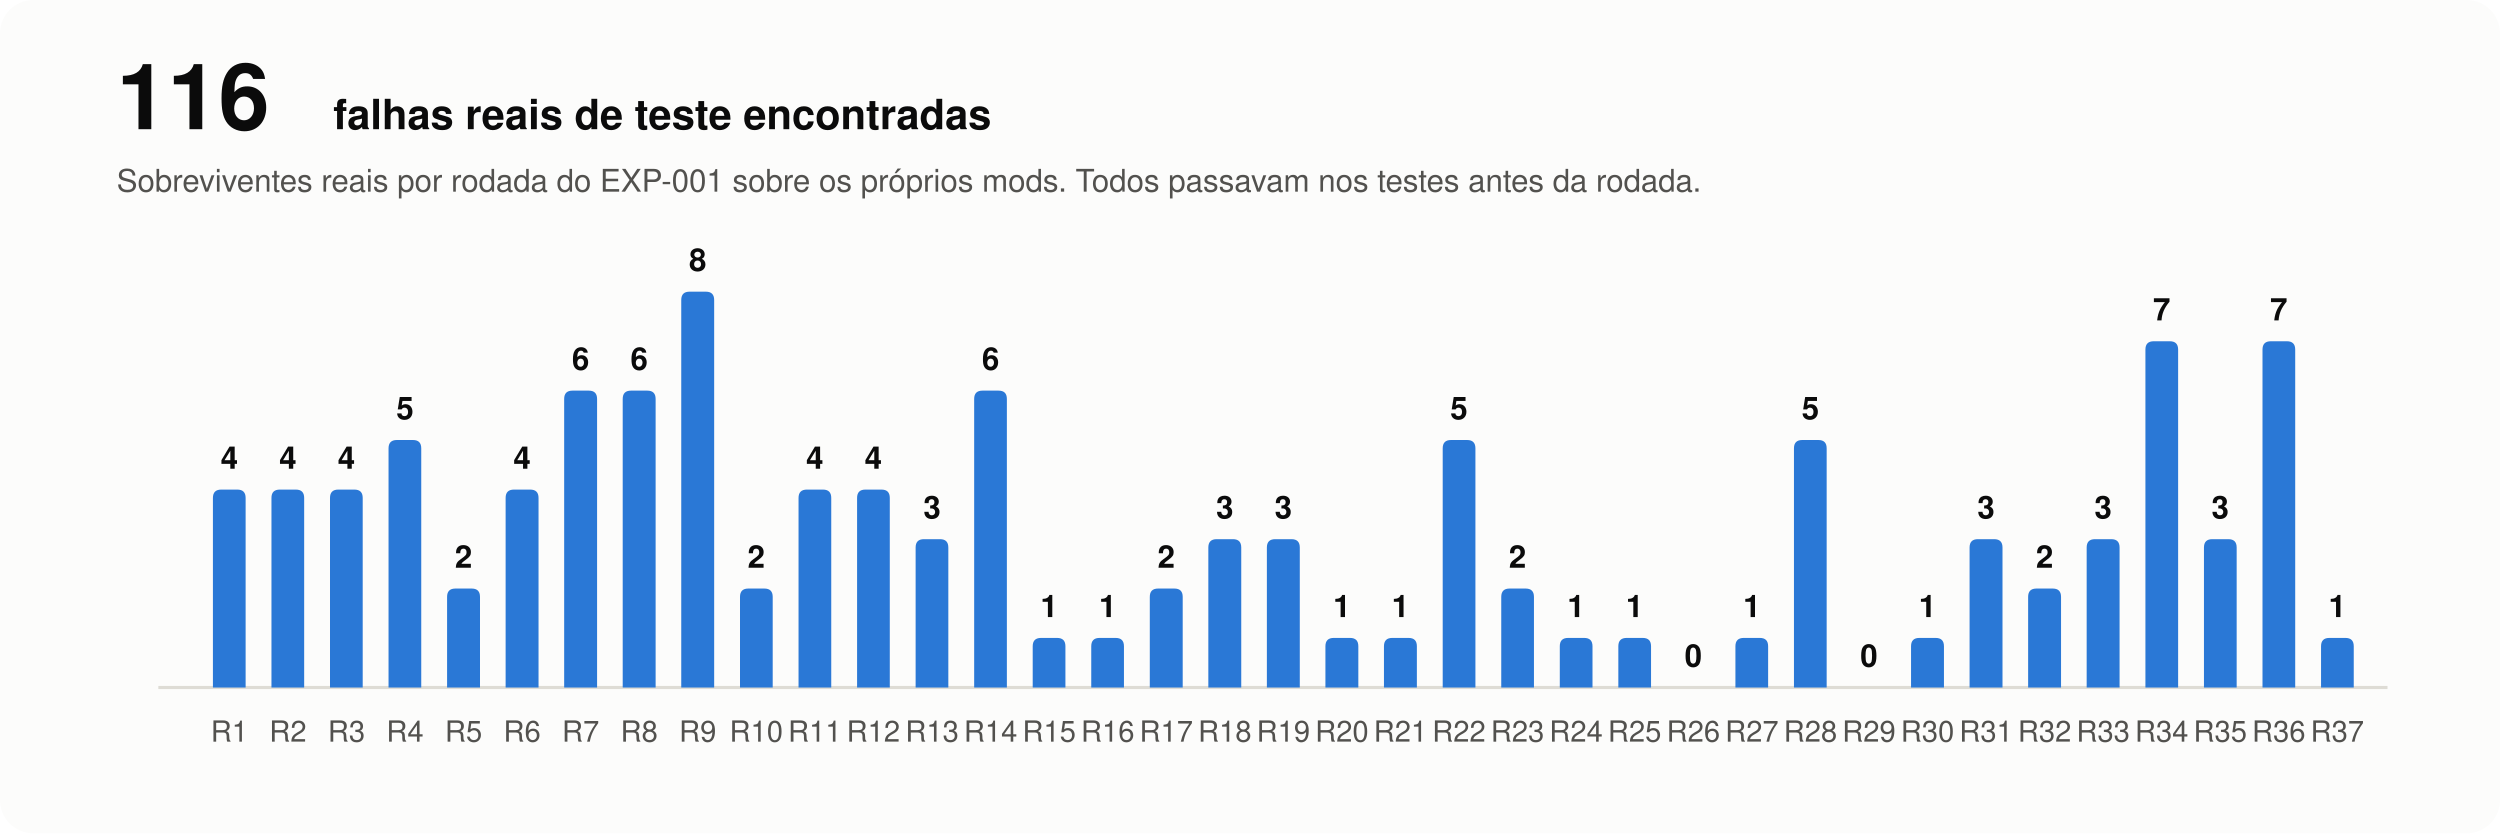
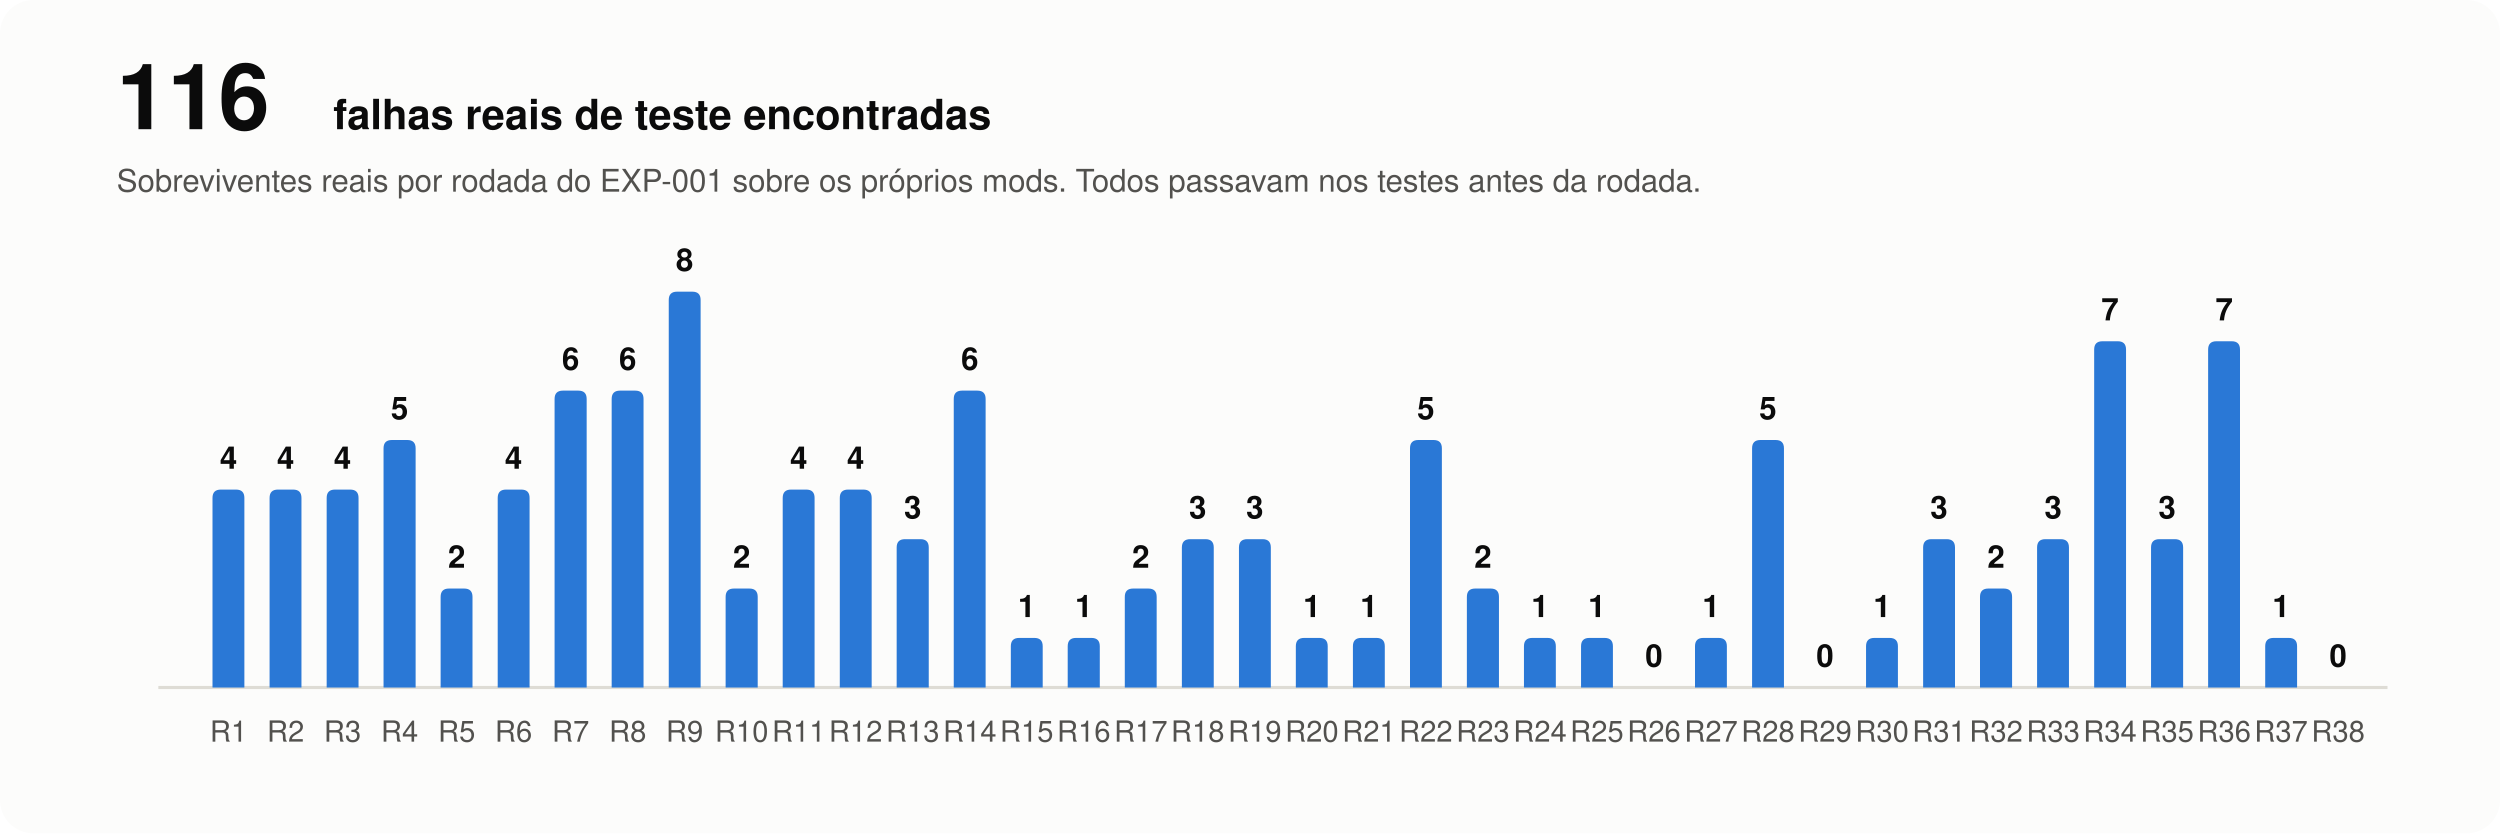
- <svg xmlns="http://www.w3.org/2000/svg" viewBox="0 0 1200 400" width="1200" height="400" role="img" aria-label="116 falhas reais de teste encontradas em 37 rodadas" font-family="ui-sans-serif, -apple-system, 'Segoe UI', Helvetica, Arial, sans-serif">
+ <svg xmlns="http://www.w3.org/2000/svg" viewBox="0 0 1200 400" width="1200" height="400" role="img" aria-label="116 falhas reais de teste encontradas em 38 rodadas" font-family="ui-sans-serif, -apple-system, 'Segoe UI', Helvetica, Arial, sans-serif">
  <style>
  .sup { fill: #fcfcfb; } .sup2 { fill: #f3f2ef; } .borda { stroke: #dedcd5; }
  .t1 { fill: #0b0b0b; } .t2 { fill: #52514e; } .t3 { fill: #8a887f; }
  .ac { fill: #2a78d6; } .acs { stroke: #2a78d6; } .acf { fill: #e8f1fb; }
  .ok { fill: #0f7a3d; } .okf { fill: #e3f3e8; }
  @media (prefers-color-scheme: dark) {
    .sup { fill: #1a1a19; } .sup2 { fill: #232322; } .borda { stroke: #3a3936; }
    .t1 { fill: #f0efec; } .t2 { fill: #c3c2b7; } .t3 { fill: #8f8d84; }
    .ac { fill: #3987e5; } .acs { stroke: #3987e5; } .acf { fill: #1d2c40; }
    .ok { fill: #4cc27a; } .okf { fill: #16301f; }
  }
  @media (prefers-reduced-motion: reduce) { * { animation: none !important; } }

  .barra { transform-box: fill-box; transform-origin: bottom; animation: cresce 1.1s cubic-bezier(.2,.8,.2,1); }
  @keyframes cresce { from { transform: scaleY(0); } to { transform: scaleY(1); } }
</style>
  <rect width="1200" height="400" rx="16" class="sup" />
  <text x="56" y="62" font-size="44" font-weight="800" class="t1">116</text>
  <text x="160" y="62" font-size="20" font-weight="700" class="t1">falhas reais de teste encontradas</text>
  <text x="56" y="92" font-size="15" class="t2">Sobreviventes reais por rodada do EXP-001 sobre os próprios mods. Todos passavam nos testes antes da rodada.</text>
  <line x1="76" y1="330" x2="1146" y2="330" class="borda" stroke-width="1.5" />
  <g class="barra">
-     <path d="M102.2,330 L102.2,239.0 Q102.2,235.0 106.2,235.0 L113.9,235.0 Q117.9,235.0 117.9,239.0 L117.9,330 Z" class="ac" />
-   </g>
-   <text x="110.1" y="225.0" font-size="15" font-weight="700" class="t1" text-anchor="middle">4</text>
-   <text x="110.1" y="356" font-size="14" class="t2" text-anchor="middle">R1</text>
-   <g class="barra">
-     <path d="M130.3,330 L130.3,239.0 Q130.3,235.0 134.3,235.0 L142.0,235.0 Q146.0,235.0 146.0,239.0 L146.0,330 Z" class="ac" />
-   </g>
-   <text x="138.2" y="225.0" font-size="15" font-weight="700" class="t1" text-anchor="middle">4</text>
-   <text x="138.2" y="356" font-size="14" class="t2" text-anchor="middle">R2</text>
-   <g class="barra">
-     <path d="M158.4,330 L158.4,239.0 Q158.4,235.0 162.4,235.0 L170.1,235.0 Q174.1,235.0 174.1,239.0 L174.1,330 Z" class="ac" />
-   </g>
-   <text x="166.3" y="225.0" font-size="15" font-weight="700" class="t1" text-anchor="middle">4</text>
-   <text x="166.3" y="356" font-size="14" class="t2" text-anchor="middle">R3</text>
-   <g class="barra">
-     <path d="M186.5,330 L186.5,215.2 Q186.5,211.2 190.5,211.2 L198.2,211.2 Q202.2,211.2 202.2,215.2 L202.2,330 Z" class="ac" />
-   </g>
-   <text x="194.4" y="201.2" font-size="15" font-weight="700" class="t1" text-anchor="middle">5</text>
-   <text x="194.4" y="356" font-size="14" class="t2" text-anchor="middle">R4</text>
-   <g class="barra">
-     <path d="M214.6,330 L214.6,286.5 Q214.6,282.5 218.6,282.5 L226.4,282.5 Q230.4,282.5 230.4,286.5 L230.4,330 Z" class="ac" />
-   </g>
-   <text x="222.5" y="272.5" font-size="15" font-weight="700" class="t1" text-anchor="middle">2</text>
-   <text x="222.5" y="356" font-size="14" class="t2" text-anchor="middle">R5</text>
-   <g class="barra">
-     <path d="M242.7,330 L242.7,239.0 Q242.7,235.0 246.7,235.0 L254.5,235.0 Q258.5,235.0 258.5,239.0 L258.5,330 Z" class="ac" />
-   </g>
-   <text x="250.6" y="225.0" font-size="15" font-weight="700" class="t1" text-anchor="middle">4</text>
-   <text x="250.6" y="356" font-size="14" class="t2" text-anchor="middle">R6</text>
-   <g class="barra">
-     <path d="M270.8,330 L270.8,191.5 Q270.8,187.5 274.8,187.5 L282.6,187.5 Q286.6,187.5 286.6,191.5 L286.6,330 Z" class="ac" />
-   </g>
-   <text x="278.7" y="177.5" font-size="15" font-weight="700" class="t1" text-anchor="middle">6</text>
-   <text x="278.7" y="356" font-size="14" class="t2" text-anchor="middle">R7</text>
-   <g class="barra">
-     <path d="M298.9,330 L298.9,191.5 Q298.9,187.5 302.9,187.5 L310.7,187.5 Q314.7,187.5 314.7,191.5 L314.7,330 Z" class="ac" />
-   </g>
-   <text x="306.8" y="177.5" font-size="15" font-weight="700" class="t1" text-anchor="middle">6</text>
-   <text x="306.8" y="356" font-size="14" class="t2" text-anchor="middle">R8</text>
-   <g class="barra">
-     <path d="M327.0,330 L327.0,144.0 Q327.0,140.0 331.0,140.0 L338.8,140.0 Q342.8,140.0 342.8,144.0 L342.8,330 Z" class="ac" />
-   </g>
-   <text x="334.9" y="130.0" font-size="15" font-weight="700" class="t1" text-anchor="middle">8</text>
-   <text x="334.9" y="356" font-size="14" class="t2" text-anchor="middle">R9</text>
-   <g class="barra">
-     <path d="M355.2,330 L355.2,286.5 Q355.2,282.5 359.2,282.5 L366.9,282.5 Q370.9,282.5 370.9,286.5 L370.9,330 Z" class="ac" />
-   </g>
-   <text x="363.0" y="272.5" font-size="15" font-weight="700" class="t1" text-anchor="middle">2</text>
-   <text x="363.0" y="356" font-size="14" class="t2" text-anchor="middle">R10</text>
-   <g class="barra">
-     <path d="M383.3,330 L383.3,239.0 Q383.3,235.0 387.3,235.0 L395.0,235.0 Q399.0,235.0 399.0,239.0 L399.0,330 Z" class="ac" />
-   </g>
-   <text x="391.1" y="225.0" font-size="15" font-weight="700" class="t1" text-anchor="middle">4</text>
-   <text x="391.1" y="356" font-size="14" class="t2" text-anchor="middle">R11</text>
-   <g class="barra">
-     <path d="M411.4,330 L411.4,239.0 Q411.4,235.0 415.4,235.0 L423.1,235.0 Q427.1,235.0 427.1,239.0 L427.1,330 Z" class="ac" />
-   </g>
-   <text x="419.2" y="225.0" font-size="15" font-weight="700" class="t1" text-anchor="middle">4</text>
-   <text x="419.2" y="356" font-size="14" class="t2" text-anchor="middle">R12</text>
-   <g class="barra">
-     <path d="M439.5,330 L439.5,262.8 Q439.5,258.8 443.5,258.8 L451.2,258.8 Q455.2,258.8 455.2,262.8 L455.2,330 Z" class="ac" />
-   </g>
-   <text x="447.4" y="248.8" font-size="15" font-weight="700" class="t1" text-anchor="middle">3</text>
-   <text x="447.4" y="356" font-size="14" class="t2" text-anchor="middle">R13</text>
-   <g class="barra">
-     <path d="M467.6,330 L467.6,191.5 Q467.6,187.5 471.6,187.5 L479.3,187.5 Q483.3,187.5 483.3,191.5 L483.3,330 Z" class="ac" />
-   </g>
-   <text x="475.5" y="177.5" font-size="15" font-weight="700" class="t1" text-anchor="middle">6</text>
-   <text x="475.5" y="356" font-size="14" class="t2" text-anchor="middle">R14</text>
-   <g class="barra">
-     <path d="M495.7,330 L495.7,310.2 Q495.7,306.2 499.7,306.2 L507.4,306.2 Q511.4,306.2 511.4,310.2 L511.4,330 Z" class="ac" />
-   </g>
-   <text x="503.6" y="296.2" font-size="15" font-weight="700" class="t1" text-anchor="middle">1</text>
-   <text x="503.6" y="356" font-size="14" class="t2" text-anchor="middle">R15</text>
-   <g class="barra">
-     <path d="M523.8,330 L523.8,310.2 Q523.8,306.2 527.8,306.2 L535.5,306.2 Q539.5,306.2 539.5,310.2 L539.5,330 Z" class="ac" />
-   </g>
-   <text x="531.7" y="296.2" font-size="15" font-weight="700" class="t1" text-anchor="middle">1</text>
-   <text x="531.7" y="356" font-size="14" class="t2" text-anchor="middle">R16</text>
-   <g class="barra">
-     <path d="M551.9,330 L551.9,286.5 Q551.9,282.5 555.9,282.5 L563.7,282.5 Q567.7,282.5 567.7,286.5 L567.7,330 Z" class="ac" />
-   </g>
-   <text x="559.8" y="272.5" font-size="15" font-weight="700" class="t1" text-anchor="middle">2</text>
-   <text x="559.8" y="356" font-size="14" class="t2" text-anchor="middle">R17</text>
-   <g class="barra">
-     <path d="M580.0,330 L580.0,262.8 Q580.0,258.8 584.0,258.8 L591.8,258.8 Q595.8,258.8 595.8,262.8 L595.8,330 Z" class="ac" />
-   </g>
-   <text x="587.9" y="248.8" font-size="15" font-weight="700" class="t1" text-anchor="middle">3</text>
-   <text x="587.9" y="356" font-size="14" class="t2" text-anchor="middle">R18</text>
-   <g class="barra">
-     <path d="M608.1,330 L608.1,262.8 Q608.1,258.8 612.1,258.8 L619.9,258.8 Q623.9,258.8 623.9,262.8 L623.9,330 Z" class="ac" />
-   </g>
-   <text x="616.0" y="248.8" font-size="15" font-weight="700" class="t1" text-anchor="middle">3</text>
-   <text x="616.0" y="356" font-size="14" class="t2" text-anchor="middle">R19</text>
-   <g class="barra">
-     <path d="M636.2,330 L636.2,310.2 Q636.2,306.2 640.2,306.2 L648.0,306.2 Q652.0,306.2 652.0,310.2 L652.0,330 Z" class="ac" />
-   </g>
-   <text x="644.1" y="296.2" font-size="15" font-weight="700" class="t1" text-anchor="middle">1</text>
-   <text x="644.1" y="356" font-size="14" class="t2" text-anchor="middle">R20</text>
-   <g class="barra">
-     <path d="M664.3,330 L664.3,310.2 Q664.3,306.2 668.3,306.2 L676.1,306.2 Q680.1,306.2 680.1,310.2 L680.1,330 Z" class="ac" />
-   </g>
-   <text x="672.2" y="296.2" font-size="15" font-weight="700" class="t1" text-anchor="middle">1</text>
-   <text x="672.2" y="356" font-size="14" class="t2" text-anchor="middle">R21</text>
-   <g class="barra">
-     <path d="M692.5,330 L692.5,215.2 Q692.5,211.2 696.5,211.2 L704.2,211.2 Q708.2,211.2 708.2,215.2 L708.2,330 Z" class="ac" />
-   </g>
-   <text x="700.3" y="201.2" font-size="15" font-weight="700" class="t1" text-anchor="middle">5</text>
-   <text x="700.3" y="356" font-size="14" class="t2" text-anchor="middle">R22</text>
-   <g class="barra">
-     <path d="M720.6,330 L720.6,286.5 Q720.6,282.5 724.6,282.5 L732.3,282.5 Q736.3,282.5 736.3,286.5 L736.3,330 Z" class="ac" />
-   </g>
-   <text x="728.4" y="272.5" font-size="15" font-weight="700" class="t1" text-anchor="middle">2</text>
-   <text x="728.4" y="356" font-size="14" class="t2" text-anchor="middle">R23</text>
-   <g class="barra">
-     <path d="M748.7,330 L748.7,310.2 Q748.7,306.2 752.7,306.2 L760.4,306.2 Q764.4,306.2 764.4,310.2 L764.4,330 Z" class="ac" />
-   </g>
-   <text x="756.5" y="296.2" font-size="15" font-weight="700" class="t1" text-anchor="middle">1</text>
-   <text x="756.5" y="356" font-size="14" class="t2" text-anchor="middle">R24</text>
-   <g class="barra">
-     <path d="M776.8,330 L776.8,310.2 Q776.8,306.2 780.8,306.2 L788.5,306.2 Q792.5,306.2 792.5,310.2 L792.5,330 Z" class="ac" />
-   </g>
-   <text x="784.6" y="296.2" font-size="15" font-weight="700" class="t1" text-anchor="middle">1</text>
-   <text x="784.6" y="356" font-size="14" class="t2" text-anchor="middle">R25</text>
-   <g class="barra">
-     <path d="M804.9,330 L804.9,330.0 Q804.9,330.0 804.9,330.0 L820.6,330.0 Q820.6,330.0 820.6,330.0 L820.6,330 Z" class="ac" />
-   </g>
-   <text x="812.8" y="320.0" font-size="15" font-weight="700" class="t1" text-anchor="middle">0</text>
-   <text x="812.8" y="356" font-size="14" class="t2" text-anchor="middle">R26</text>
-   <g class="barra">
-     <path d="M833.0,330 L833.0,310.2 Q833.0,306.2 837.0,306.2 L844.7,306.2 Q848.7,306.2 848.7,310.2 L848.7,330 Z" class="ac" />
-   </g>
-   <text x="840.9" y="296.2" font-size="15" font-weight="700" class="t1" text-anchor="middle">1</text>
-   <text x="840.9" y="356" font-size="14" class="t2" text-anchor="middle">R27</text>
-   <g class="barra">
-     <path d="M861.1,330 L861.1,215.2 Q861.1,211.2 865.1,211.2 L872.8,211.2 Q876.8,211.2 876.8,215.2 L876.8,330 Z" class="ac" />
-   </g>
-   <text x="869.0" y="201.2" font-size="15" font-weight="700" class="t1" text-anchor="middle">5</text>
-   <text x="869.0" y="356" font-size="14" class="t2" text-anchor="middle">R28</text>
-   <g class="barra">
-     <path d="M889.2,330 L889.2,330.0 Q889.2,330.0 889.2,330.0 L905.0,330.0 Q905.0,330.0 905.0,330.0 L905.0,330 Z" class="ac" />
-   </g>
-   <text x="897.1" y="320.0" font-size="15" font-weight="700" class="t1" text-anchor="middle">0</text>
-   <text x="897.1" y="356" font-size="14" class="t2" text-anchor="middle">R29</text>
-   <g class="barra">
-     <path d="M917.3,330 L917.3,310.2 Q917.3,306.2 921.3,306.2 L929.1,306.2 Q933.1,306.2 933.1,310.2 L933.1,330 Z" class="ac" />
-   </g>
-   <text x="925.2" y="296.2" font-size="15" font-weight="700" class="t1" text-anchor="middle">1</text>
-   <text x="925.2" y="356" font-size="14" class="t2" text-anchor="middle">R30</text>
-   <g class="barra">
-     <path d="M945.4,330 L945.4,262.8 Q945.4,258.8 949.4,258.8 L957.2,258.8 Q961.2,258.8 961.2,262.8 L961.2,330 Z" class="ac" />
-   </g>
-   <text x="953.3" y="248.8" font-size="15" font-weight="700" class="t1" text-anchor="middle">3</text>
-   <text x="953.3" y="356" font-size="14" class="t2" text-anchor="middle">R31</text>
-   <g class="barra">
-     <path d="M973.5,330 L973.5,286.5 Q973.5,282.5 977.5,282.5 L985.3,282.5 Q989.3,282.5 989.3,286.5 L989.3,330 Z" class="ac" />
-   </g>
-   <text x="981.4" y="272.5" font-size="15" font-weight="700" class="t1" text-anchor="middle">2</text>
-   <text x="981.4" y="356" font-size="14" class="t2" text-anchor="middle">R32</text>
-   <g class="barra">
-     <path d="M1001.6,330 L1001.6,262.8 Q1001.6,258.8 1005.6,258.8 L1013.4,258.8 Q1017.4,258.8 1017.4,262.8 L1017.4,330 Z" class="ac" />
-   </g>
-   <text x="1009.5" y="248.8" font-size="15" font-weight="700" class="t1" text-anchor="middle">3</text>
-   <text x="1009.5" y="356" font-size="14" class="t2" text-anchor="middle">R33</text>
-   <g class="barra">
-     <path d="M1029.8,330 L1029.8,167.8 Q1029.8,163.8 1033.8,163.8 L1041.5,163.8 Q1045.5,163.8 1045.5,167.8 L1045.5,330 Z" class="ac" />
-   </g>
-   <text x="1037.6" y="153.8" font-size="15" font-weight="700" class="t1" text-anchor="middle">7</text>
-   <text x="1037.6" y="356" font-size="14" class="t2" text-anchor="middle">R34</text>
-   <g class="barra">
-     <path d="M1057.9,330 L1057.9,262.8 Q1057.9,258.8 1061.9,258.8 L1069.6,258.8 Q1073.6,258.8 1073.6,262.8 L1073.6,330 Z" class="ac" />
-   </g>
-   <text x="1065.7" y="248.8" font-size="15" font-weight="700" class="t1" text-anchor="middle">3</text>
-   <text x="1065.7" y="356" font-size="14" class="t2" text-anchor="middle">R35</text>
-   <g class="barra">
-     <path d="M1086.0,330 L1086.0,167.8 Q1086.0,163.8 1090.0,163.8 L1097.7,163.8 Q1101.7,163.8 1101.7,167.8 L1101.7,330 Z" class="ac" />
-   </g>
-   <text x="1093.8" y="153.8" font-size="15" font-weight="700" class="t1" text-anchor="middle">7</text>
-   <text x="1093.8" y="356" font-size="14" class="t2" text-anchor="middle">R36</text>
-   <g class="barra">
-     <path d="M1114.1,330 L1114.1,310.2 Q1114.1,306.2 1118.1,306.2 L1125.8,306.2 Q1129.8,306.2 1129.8,310.2 L1129.8,330 Z" class="ac" />
-   </g>
-   <text x="1121.9" y="296.2" font-size="15" font-weight="700" class="t1" text-anchor="middle">1</text>
-   <text x="1121.9" y="356" font-size="14" class="t2" text-anchor="middle">R37</text>
+     <path d="M102.0,330 L102.0,239.0 Q102.0,235.0 106.0,235.0 L113.3,235.0 Q117.3,235.0 117.3,239.0 L117.3,330 Z" class="ac" />
+   </g>
+   <text x="109.7" y="225.0" font-size="15" font-weight="700" class="t1" text-anchor="middle">4</text>
+   <text x="109.7" y="356" font-size="14" class="t2" text-anchor="middle">R1</text>
+   <g class="barra">
+     <path d="M129.4,330 L129.4,239.0 Q129.4,235.0 133.4,235.0 L140.7,235.0 Q144.7,235.0 144.7,239.0 L144.7,330 Z" class="ac" />
+   </g>
+   <text x="137.1" y="225.0" font-size="15" font-weight="700" class="t1" text-anchor="middle">4</text>
+   <text x="137.1" y="356" font-size="14" class="t2" text-anchor="middle">R2</text>
+   <g class="barra">
+     <path d="M156.8,330 L156.8,239.0 Q156.8,235.0 160.8,235.0 L168.1,235.0 Q172.1,235.0 172.1,239.0 L172.1,330 Z" class="ac" />
+   </g>
+   <text x="164.4" y="225.0" font-size="15" font-weight="700" class="t1" text-anchor="middle">4</text>
+   <text x="164.4" y="356" font-size="14" class="t2" text-anchor="middle">R3</text>
+   <g class="barra">
+     <path d="M184.1,330 L184.1,215.2 Q184.1,211.2 188.1,211.2 L195.5,211.2 Q199.5,211.2 199.5,215.2 L199.5,330 Z" class="ac" />
+   </g>
+   <text x="191.8" y="201.2" font-size="15" font-weight="700" class="t1" text-anchor="middle">5</text>
+   <text x="191.8" y="356" font-size="14" class="t2" text-anchor="middle">R4</text>
+   <g class="barra">
+     <path d="M211.5,330 L211.5,286.5 Q211.5,282.5 215.5,282.5 L222.8,282.5 Q226.8,282.5 226.8,286.5 L226.8,330 Z" class="ac" />
+   </g>
+   <text x="219.2" y="272.5" font-size="15" font-weight="700" class="t1" text-anchor="middle">2</text>
+   <text x="219.2" y="356" font-size="14" class="t2" text-anchor="middle">R5</text>
+   <g class="barra">
+     <path d="M238.9,330 L238.9,239.0 Q238.9,235.0 242.9,235.0 L250.2,235.0 Q254.2,235.0 254.2,239.0 L254.2,330 Z" class="ac" />
+   </g>
+   <text x="246.5" y="225.0" font-size="15" font-weight="700" class="t1" text-anchor="middle">4</text>
+   <text x="246.5" y="356" font-size="14" class="t2" text-anchor="middle">R6</text>
+   <g class="barra">
+     <path d="M266.2,330 L266.2,191.5 Q266.2,187.5 270.2,187.5 L277.6,187.5 Q281.6,187.5 281.6,191.5 L281.6,330 Z" class="ac" />
+   </g>
+   <text x="273.9" y="177.5" font-size="15" font-weight="700" class="t1" text-anchor="middle">6</text>
+   <text x="273.9" y="356" font-size="14" class="t2" text-anchor="middle">R7</text>
+   <g class="barra">
+     <path d="M293.6,330 L293.6,191.5 Q293.6,187.5 297.6,187.5 L304.9,187.5 Q308.9,187.5 308.9,191.5 L308.9,330 Z" class="ac" />
+   </g>
+   <text x="301.3" y="177.5" font-size="15" font-weight="700" class="t1" text-anchor="middle">6</text>
+   <text x="301.3" y="356" font-size="14" class="t2" text-anchor="middle">R8</text>
+   <g class="barra">
+     <path d="M321.0,330 L321.0,144.0 Q321.0,140.0 325.0,140.0 L332.3,140.0 Q336.3,140.0 336.3,144.0 L336.3,330 Z" class="ac" />
+   </g>
+   <text x="328.6" y="130.0" font-size="15" font-weight="700" class="t1" text-anchor="middle">8</text>
+   <text x="328.6" y="356" font-size="14" class="t2" text-anchor="middle">R9</text>
+   <g class="barra">
+     <path d="M348.3,330 L348.3,286.5 Q348.3,282.5 352.3,282.5 L359.7,282.5 Q363.7,282.5 363.7,286.5 L363.7,330 Z" class="ac" />
+   </g>
+   <text x="356.0" y="272.5" font-size="15" font-weight="700" class="t1" text-anchor="middle">2</text>
+   <text x="356.0" y="356" font-size="14" class="t2" text-anchor="middle">R10</text>
+   <g class="barra">
+     <path d="M375.7,330 L375.7,239.0 Q375.7,235.0 379.7,235.0 L387.0,235.0 Q391.0,235.0 391.0,239.0 L391.0,330 Z" class="ac" />
+   </g>
+   <text x="383.4" y="225.0" font-size="15" font-weight="700" class="t1" text-anchor="middle">4</text>
+   <text x="383.4" y="356" font-size="14" class="t2" text-anchor="middle">R11</text>
+   <g class="barra">
+     <path d="M403.1,330 L403.1,239.0 Q403.1,235.0 407.1,235.0 L414.4,235.0 Q418.4,235.0 418.4,239.0 L418.4,330 Z" class="ac" />
+   </g>
+   <text x="410.7" y="225.0" font-size="15" font-weight="700" class="t1" text-anchor="middle">4</text>
+   <text x="410.7" y="356" font-size="14" class="t2" text-anchor="middle">R12</text>
+   <g class="barra">
+     <path d="M430.4,330 L430.4,262.8 Q430.4,258.8 434.4,258.8 L441.8,258.8 Q445.8,258.8 445.8,262.8 L445.8,330 Z" class="ac" />
+   </g>
+   <text x="438.1" y="248.8" font-size="15" font-weight="700" class="t1" text-anchor="middle">3</text>
+   <text x="438.1" y="356" font-size="14" class="t2" text-anchor="middle">R13</text>
+   <g class="barra">
+     <path d="M457.8,330 L457.8,191.5 Q457.8,187.5 461.8,187.5 L469.1,187.5 Q473.1,187.5 473.1,191.5 L473.1,330 Z" class="ac" />
+   </g>
+   <text x="465.5" y="177.5" font-size="15" font-weight="700" class="t1" text-anchor="middle">6</text>
+   <text x="465.5" y="356" font-size="14" class="t2" text-anchor="middle">R14</text>
+   <g class="barra">
+     <path d="M485.2,330 L485.2,310.2 Q485.2,306.2 489.2,306.2 L496.5,306.2 Q500.5,306.2 500.5,310.2 L500.5,330 Z" class="ac" />
+   </g>
+   <text x="492.8" y="296.2" font-size="15" font-weight="700" class="t1" text-anchor="middle">1</text>
+   <text x="492.8" y="356" font-size="14" class="t2" text-anchor="middle">R15</text>
+   <g class="barra">
+     <path d="M512.5,330 L512.5,310.2 Q512.5,306.2 516.5,306.2 L523.9,306.2 Q527.9,306.2 527.9,310.2 L527.9,330 Z" class="ac" />
+   </g>
+   <text x="520.2" y="296.2" font-size="15" font-weight="700" class="t1" text-anchor="middle">1</text>
+   <text x="520.2" y="356" font-size="14" class="t2" text-anchor="middle">R16</text>
+   <g class="barra">
+     <path d="M539.9,330 L539.9,286.5 Q539.9,282.5 543.9,282.5 L551.2,282.5 Q555.2,282.5 555.2,286.5 L555.2,330 Z" class="ac" />
+   </g>
+   <text x="547.6" y="272.5" font-size="15" font-weight="700" class="t1" text-anchor="middle">2</text>
+   <text x="547.6" y="356" font-size="14" class="t2" text-anchor="middle">R17</text>
+   <g class="barra">
+     <path d="M567.3,330 L567.3,262.8 Q567.3,258.8 571.3,258.8 L578.6,258.8 Q582.6,258.8 582.6,262.8 L582.6,330 Z" class="ac" />
+   </g>
+   <text x="574.9" y="248.8" font-size="15" font-weight="700" class="t1" text-anchor="middle">3</text>
+   <text x="574.9" y="356" font-size="14" class="t2" text-anchor="middle">R18</text>
+   <g class="barra">
+     <path d="M594.7,330 L594.7,262.8 Q594.7,258.8 598.7,258.8 L606.0,258.8 Q610.0,258.8 610.0,262.8 L610.0,330 Z" class="ac" />
+   </g>
+   <text x="602.3" y="248.8" font-size="15" font-weight="700" class="t1" text-anchor="middle">3</text>
+   <text x="602.3" y="356" font-size="14" class="t2" text-anchor="middle">R19</text>
+   <g class="barra">
+     <path d="M622.0,330 L622.0,310.2 Q622.0,306.2 626.0,306.2 L633.3,306.2 Q637.3,306.2 637.3,310.2 L637.3,330 Z" class="ac" />
+   </g>
+   <text x="629.7" y="296.2" font-size="15" font-weight="700" class="t1" text-anchor="middle">1</text>
+   <text x="629.7" y="356" font-size="14" class="t2" text-anchor="middle">R20</text>
+   <g class="barra">
+     <path d="M649.4,330 L649.4,310.2 Q649.4,306.2 653.4,306.2 L660.7,306.2 Q664.7,306.2 664.7,310.2 L664.7,330 Z" class="ac" />
+   </g>
+   <text x="657.1" y="296.2" font-size="15" font-weight="700" class="t1" text-anchor="middle">1</text>
+   <text x="657.1" y="356" font-size="14" class="t2" text-anchor="middle">R21</text>
+   <g class="barra">
+     <path d="M676.8,330 L676.8,215.2 Q676.8,211.2 680.8,211.2 L688.1,211.2 Q692.1,211.2 692.1,215.2 L692.1,330 Z" class="ac" />
+   </g>
+   <text x="684.4" y="201.2" font-size="15" font-weight="700" class="t1" text-anchor="middle">5</text>
+   <text x="684.4" y="356" font-size="14" class="t2" text-anchor="middle">R22</text>
+   <g class="barra">
+     <path d="M704.1,330 L704.1,286.5 Q704.1,282.5 708.1,282.5 L715.5,282.5 Q719.5,282.5 719.5,286.5 L719.5,330 Z" class="ac" />
+   </g>
+   <text x="711.8" y="272.5" font-size="15" font-weight="700" class="t1" text-anchor="middle">2</text>
+   <text x="711.8" y="356" font-size="14" class="t2" text-anchor="middle">R23</text>
+   <g class="barra">
+     <path d="M731.5,330 L731.5,310.2 Q731.5,306.2 735.5,306.2 L742.8,306.2 Q746.8,306.2 746.8,310.2 L746.8,330 Z" class="ac" />
+   </g>
+   <text x="739.2" y="296.2" font-size="15" font-weight="700" class="t1" text-anchor="middle">1</text>
+   <text x="739.2" y="356" font-size="14" class="t2" text-anchor="middle">R24</text>
+   <g class="barra">
+     <path d="M758.9,330 L758.9,310.2 Q758.9,306.2 762.9,306.2 L770.2,306.2 Q774.2,306.2 774.2,310.2 L774.2,330 Z" class="ac" />
+   </g>
+   <text x="766.5" y="296.2" font-size="15" font-weight="700" class="t1" text-anchor="middle">1</text>
+   <text x="766.5" y="356" font-size="14" class="t2" text-anchor="middle">R25</text>
+   <g class="barra">
+     <path d="M786.2,330 L786.2,330.0 Q786.2,330.0 786.2,330.0 L801.6,330.0 Q801.6,330.0 801.6,330.0 L801.6,330 Z" class="ac" />
+   </g>
+   <text x="793.9" y="320.0" font-size="15" font-weight="700" class="t1" text-anchor="middle">0</text>
+   <text x="793.9" y="356" font-size="14" class="t2" text-anchor="middle">R26</text>
+   <g class="barra">
+     <path d="M813.6,330 L813.6,310.2 Q813.6,306.2 817.6,306.2 L824.9,306.2 Q828.9,306.2 828.9,310.2 L828.9,330 Z" class="ac" />
+   </g>
+   <text x="821.3" y="296.2" font-size="15" font-weight="700" class="t1" text-anchor="middle">1</text>
+   <text x="821.3" y="356" font-size="14" class="t2" text-anchor="middle">R27</text>
+   <g class="barra">
+     <path d="M841.0,330 L841.0,215.2 Q841.0,211.2 845.0,211.2 L852.3,211.2 Q856.3,211.2 856.3,215.2 L856.3,330 Z" class="ac" />
+   </g>
+   <text x="848.6" y="201.2" font-size="15" font-weight="700" class="t1" text-anchor="middle">5</text>
+   <text x="848.6" y="356" font-size="14" class="t2" text-anchor="middle">R28</text>
+   <g class="barra">
+     <path d="M868.3,330 L868.3,330.0 Q868.3,330.0 868.3,330.0 L883.7,330.0 Q883.7,330.0 883.7,330.0 L883.7,330 Z" class="ac" />
+   </g>
+   <text x="876.0" y="320.0" font-size="15" font-weight="700" class="t1" text-anchor="middle">0</text>
+   <text x="876.0" y="356" font-size="14" class="t2" text-anchor="middle">R29</text>
+   <g class="barra">
+     <path d="M895.7,330 L895.7,310.2 Q895.7,306.2 899.7,306.2 L907.0,306.2 Q911.0,306.2 911.0,310.2 L911.0,330 Z" class="ac" />
+   </g>
+   <text x="903.4" y="296.2" font-size="15" font-weight="700" class="t1" text-anchor="middle">1</text>
+   <text x="903.4" y="356" font-size="14" class="t2" text-anchor="middle">R30</text>
+   <g class="barra">
+     <path d="M923.1,330 L923.1,262.8 Q923.1,258.8 927.1,258.8 L934.4,258.8 Q938.4,258.8 938.4,262.8 L938.4,330 Z" class="ac" />
+   </g>
+   <text x="930.7" y="248.8" font-size="15" font-weight="700" class="t1" text-anchor="middle">3</text>
+   <text x="930.7" y="356" font-size="14" class="t2" text-anchor="middle">R31</text>
+   <g class="barra">
+     <path d="M950.4,330 L950.4,286.5 Q950.4,282.5 954.4,282.5 L961.8,282.5 Q965.8,282.5 965.8,286.5 L965.8,330 Z" class="ac" />
+   </g>
+   <text x="958.1" y="272.5" font-size="15" font-weight="700" class="t1" text-anchor="middle">2</text>
+   <text x="958.1" y="356" font-size="14" class="t2" text-anchor="middle">R32</text>
+   <g class="barra">
+     <path d="M977.8,330 L977.8,262.8 Q977.8,258.8 981.8,258.8 L989.1,258.8 Q993.1,258.8 993.1,262.8 L993.1,330 Z" class="ac" />
+   </g>
+   <text x="985.5" y="248.8" font-size="15" font-weight="700" class="t1" text-anchor="middle">3</text>
+   <text x="985.5" y="356" font-size="14" class="t2" text-anchor="middle">R33</text>
+   <g class="barra">
+     <path d="M1005.2,330 L1005.2,167.8 Q1005.2,163.8 1009.2,163.8 L1016.5,163.8 Q1020.5,163.8 1020.5,167.8 L1020.5,330 Z" class="ac" />
+   </g>
+   <text x="1012.8" y="153.8" font-size="15" font-weight="700" class="t1" text-anchor="middle">7</text>
+   <text x="1012.8" y="356" font-size="14" class="t2" text-anchor="middle">R34</text>
+   <g class="barra">
+     <path d="M1032.5,330 L1032.5,262.8 Q1032.5,258.8 1036.5,258.8 L1043.9,258.8 Q1047.9,258.8 1047.9,262.8 L1047.9,330 Z" class="ac" />
+   </g>
+   <text x="1040.2" y="248.8" font-size="15" font-weight="700" class="t1" text-anchor="middle">3</text>
+   <text x="1040.2" y="356" font-size="14" class="t2" text-anchor="middle">R35</text>
+   <g class="barra">
+     <path d="M1059.9,330 L1059.9,167.8 Q1059.9,163.8 1063.9,163.8 L1071.2,163.8 Q1075.2,163.8 1075.2,167.8 L1075.2,330 Z" class="ac" />
+   </g>
+   <text x="1067.6" y="153.8" font-size="15" font-weight="700" class="t1" text-anchor="middle">7</text>
+   <text x="1067.6" y="356" font-size="14" class="t2" text-anchor="middle">R36</text>
+   <g class="barra">
+     <path d="M1087.3,330 L1087.3,310.2 Q1087.3,306.2 1091.3,306.2 L1098.6,306.2 Q1102.6,306.2 1102.6,310.2 L1102.6,330 Z" class="ac" />
+   </g>
+   <text x="1094.9" y="296.2" font-size="15" font-weight="700" class="t1" text-anchor="middle">1</text>
+   <text x="1094.9" y="356" font-size="14" class="t2" text-anchor="middle">R37</text>
+   <g class="barra">
+     <path d="M1114.7,330 L1114.7,330.0 Q1114.7,330.0 1114.7,330.0 L1130.0,330.0 Q1130.0,330.0 1130.0,330.0 L1130.0,330 Z" class="ac" />
+   </g>
+   <text x="1122.3" y="320.0" font-size="15" font-weight="700" class="t1" text-anchor="middle">0</text>
+   <text x="1122.3" y="356" font-size="14" class="t2" text-anchor="middle">R38</text>
</svg>
